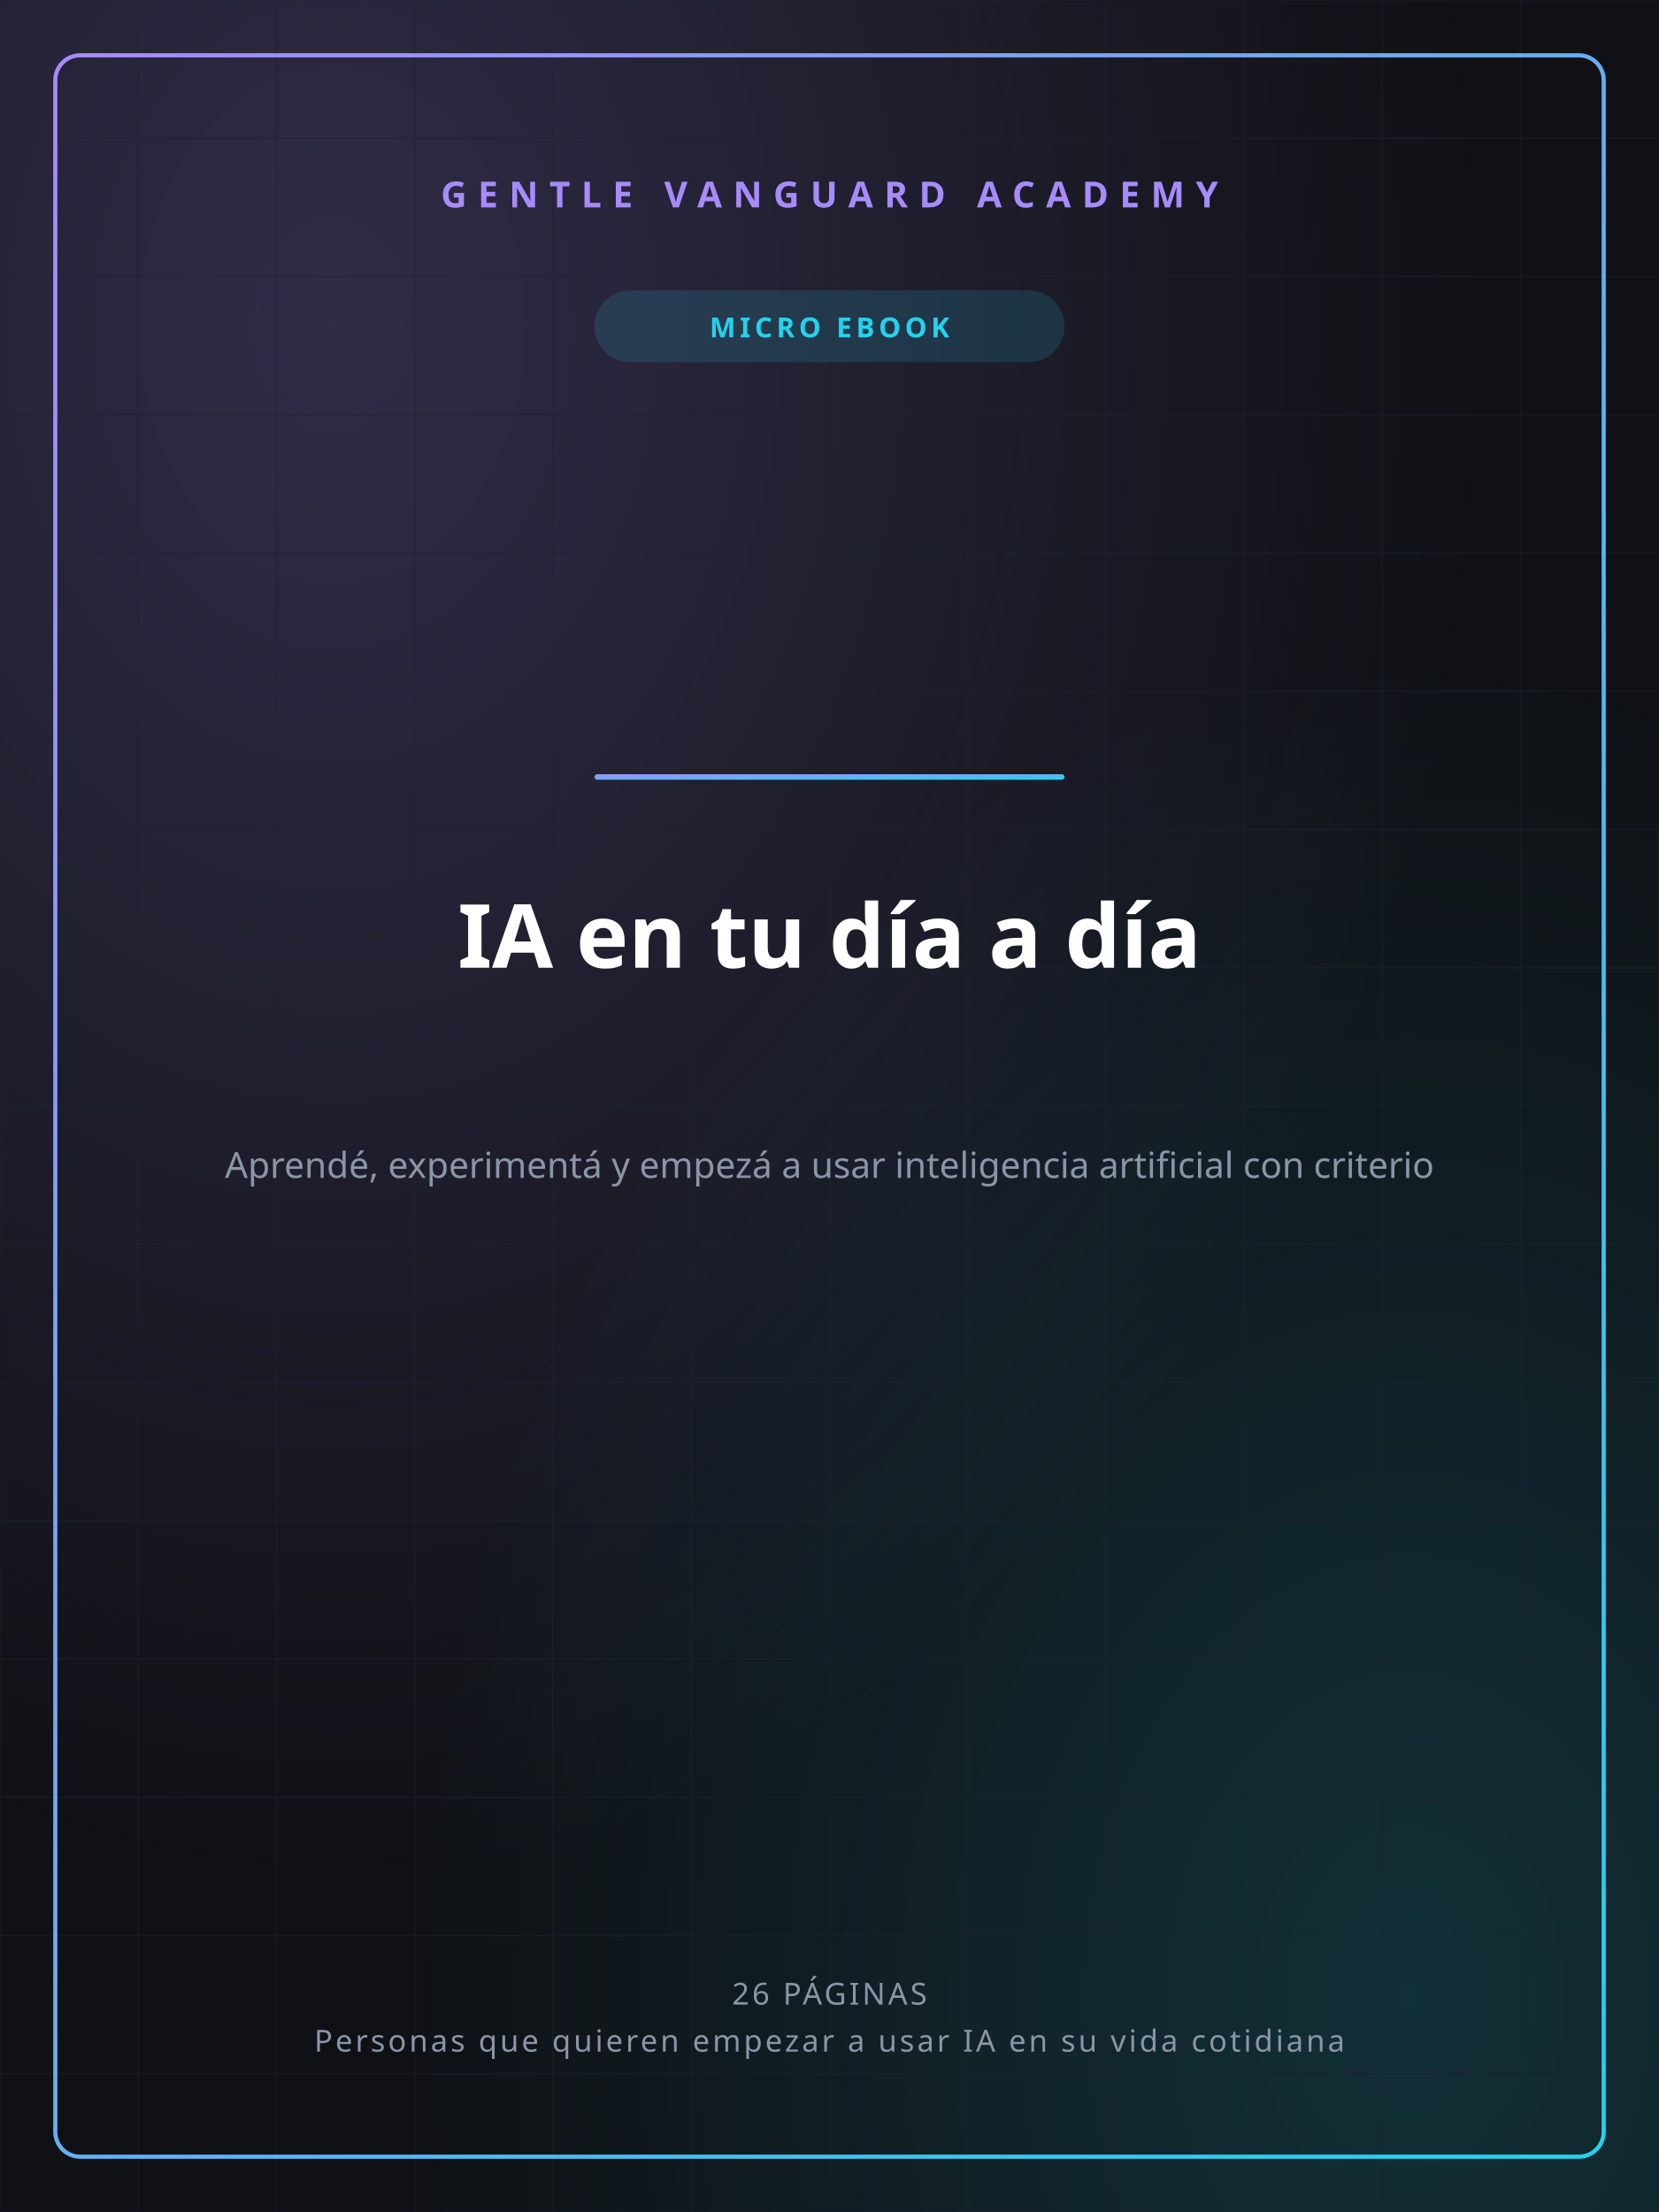
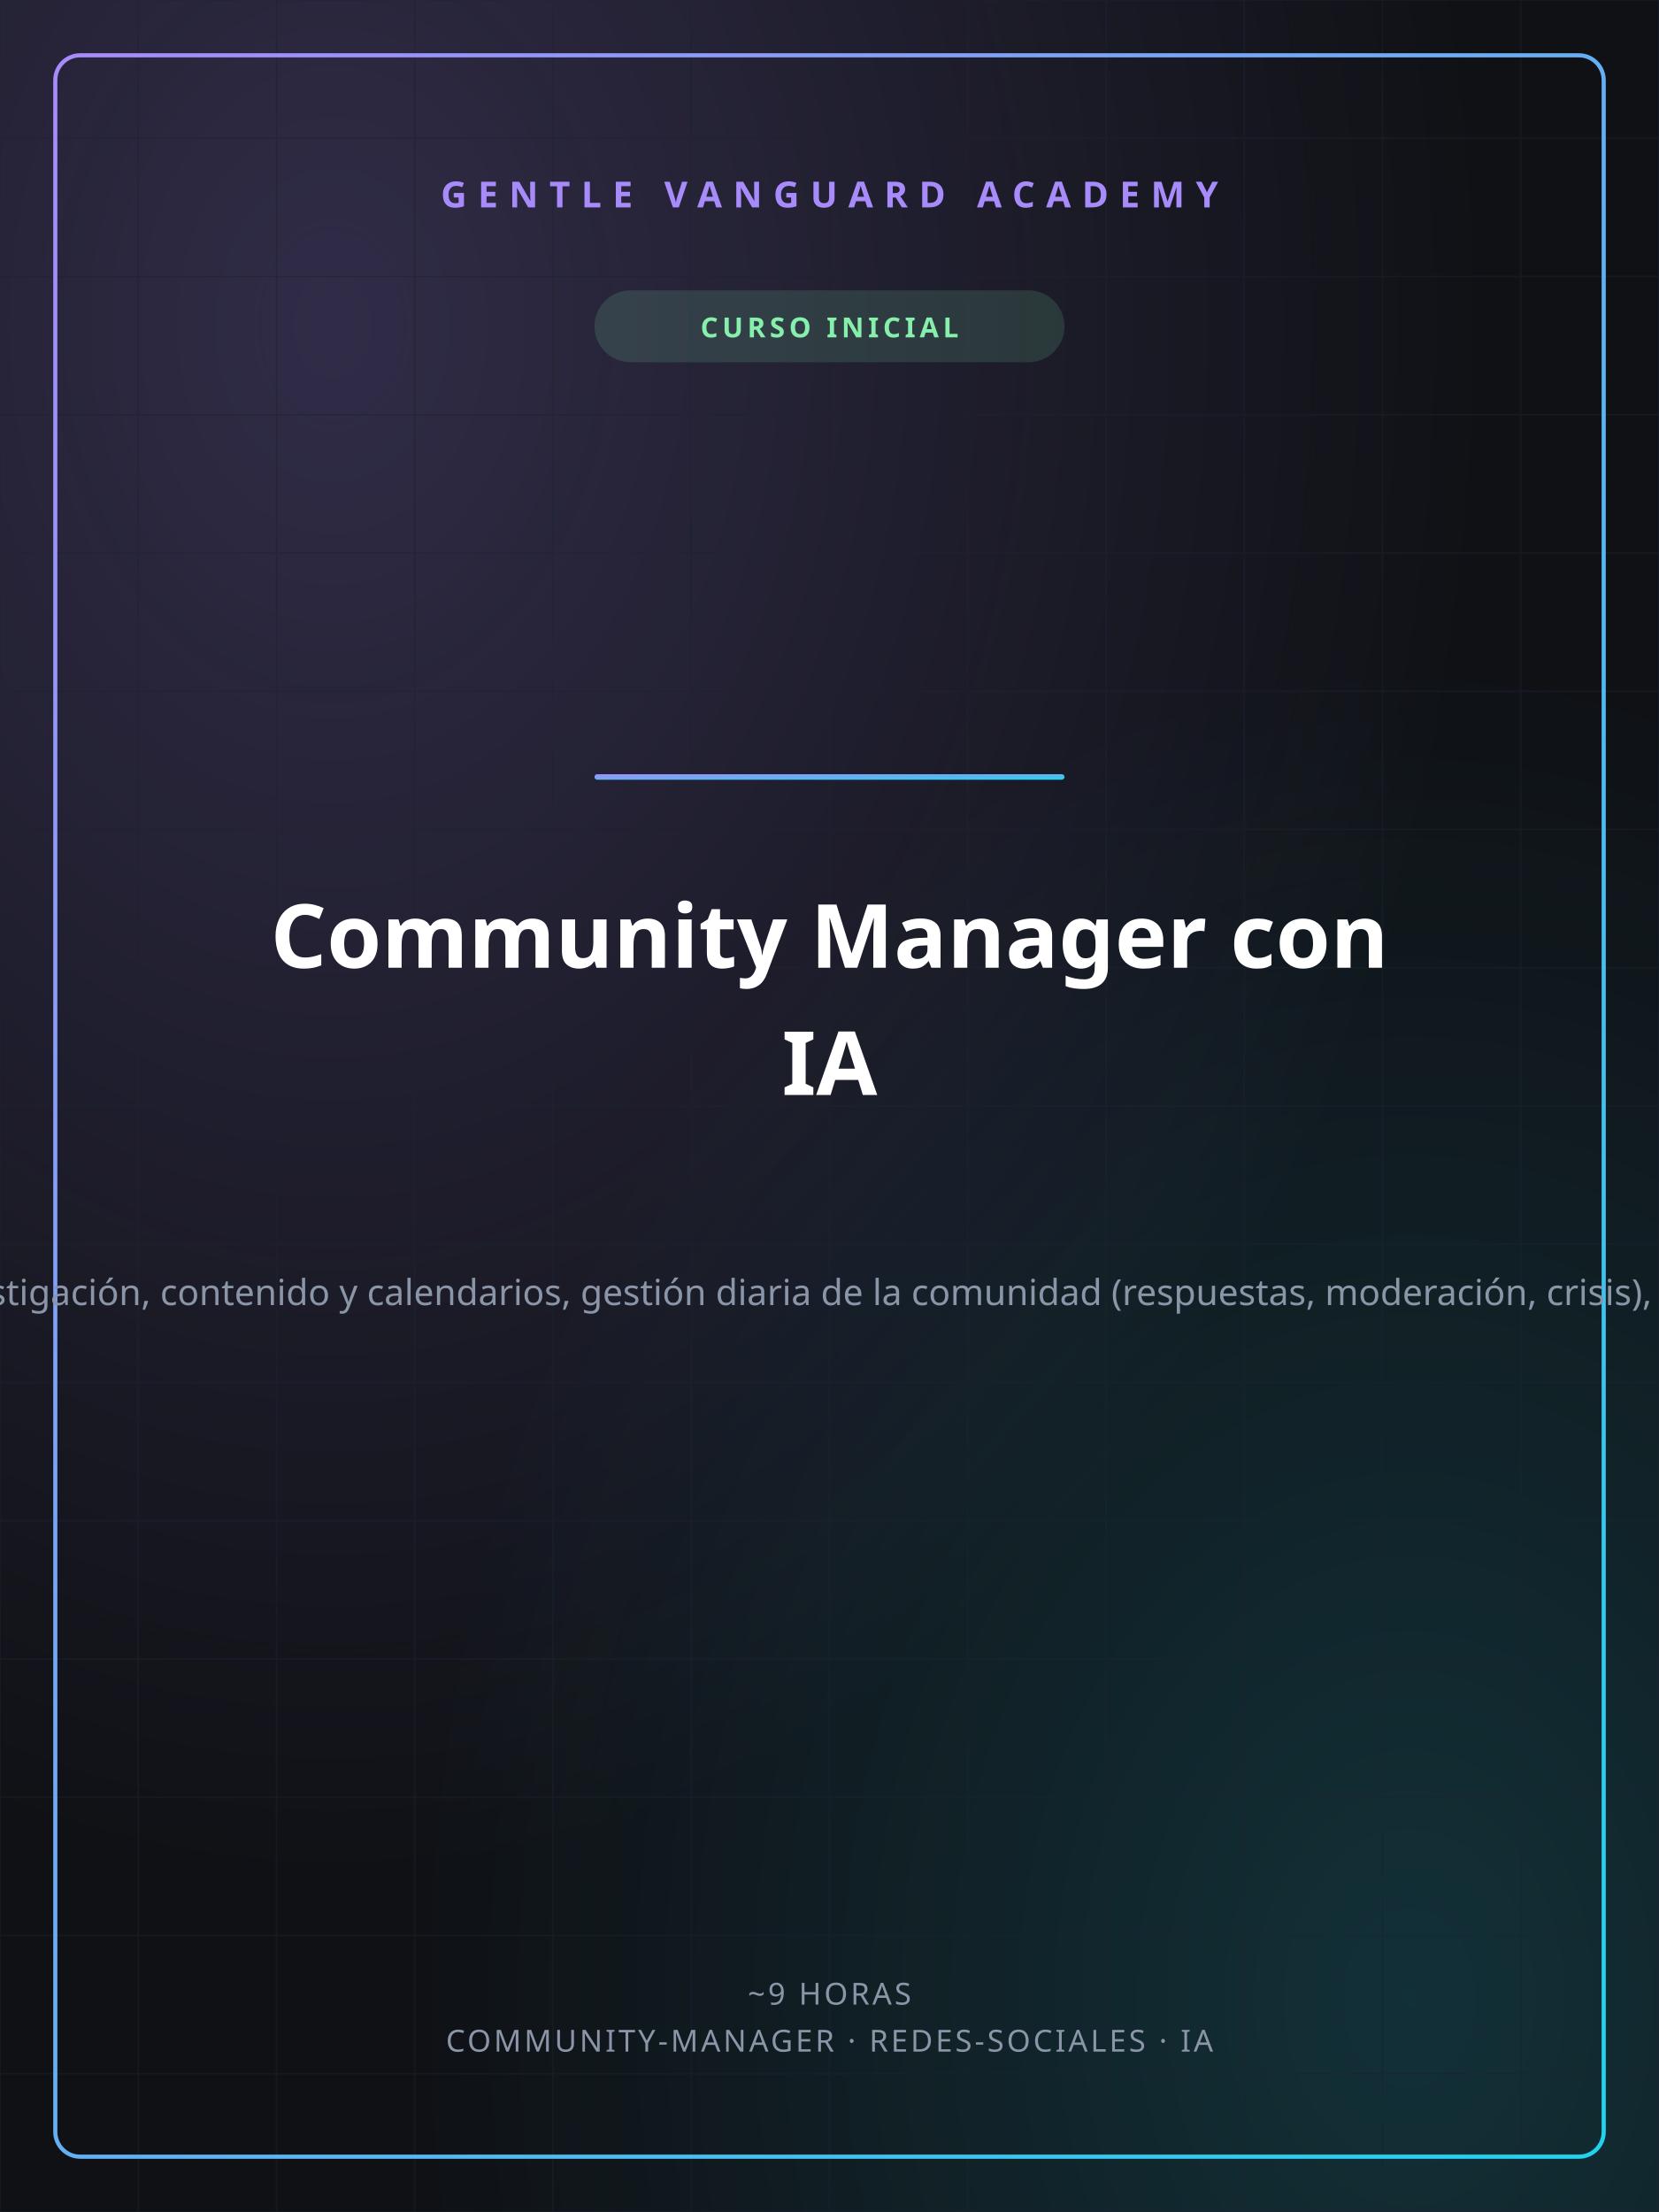
<svg xmlns="http://www.w3.org/2000/svg" width="1200" height="1600" viewBox="0 0 1200 1600">
  <defs>
    <linearGradient id="gvGrad" x1="0" y1="0" x2="1" y2="1">
      <stop offset="0%" stop-color="#A78BFA" />
      <stop offset="100%" stop-color="#22D3EE" />
    </linearGradient>
    <radialGradient id="glowA" cx="0.2" cy="0.15" r="0.7">
      <stop offset="0%" stop-color="#A78BFA" stop-opacity="0.22" />
      <stop offset="100%" stop-color="#A78BFA" stop-opacity="0" />
    </radialGradient>
    <radialGradient id="glowB" cx="0.85" cy="0.9" r="0.6">
      <stop offset="0%" stop-color="#22D3EE" stop-opacity="0.16" />
      <stop offset="100%" stop-color="#22D3EE" stop-opacity="0" />
    </radialGradient>
  </defs>
  <rect width="1200" height="1600" fill="#0F1115" />
  <rect width="1200" height="1600" fill="url(#glowA)" />
  <rect width="1200" height="1600" fill="url(#glowB)" />
  <g stroke="#1c2230" stroke-width="1" opacity="0.5">
    <line x1="0" y1="0" x2="0" y2="1600" />
    <line x1="100" y1="0" x2="100" y2="1600" />
    <line x1="200" y1="0" x2="200" y2="1600" />
    <line x1="300" y1="0" x2="300" y2="1600" />
    <line x1="400" y1="0" x2="400" y2="1600" />
    <line x1="500" y1="0" x2="500" y2="1600" />
    <line x1="600" y1="0" x2="600" y2="1600" />
    <line x1="700" y1="0" x2="700" y2="1600" />
    <line x1="800" y1="0" x2="800" y2="1600" />
    <line x1="900" y1="0" x2="900" y2="1600" />
    <line x1="1000" y1="0" x2="1000" y2="1600" />
    <line x1="1100" y1="0" x2="1100" y2="1600" />
    <line x1="1200" y1="0" x2="1200" y2="1600" />
    <line x1="0" y1="0" x2="1200" y2="0" />
    <line x1="0" y1="100" x2="1200" y2="100" />
    <line x1="0" y1="200" x2="1200" y2="200" />
    <line x1="0" y1="300" x2="1200" y2="300" />
    <line x1="0" y1="400" x2="1200" y2="400" />
    <line x1="0" y1="500" x2="1200" y2="500" />
    <line x1="0" y1="600" x2="1200" y2="600" />
    <line x1="0" y1="700" x2="1200" y2="700" />
    <line x1="0" y1="800" x2="1200" y2="800" />
    <line x1="0" y1="900" x2="1200" y2="900" />
    <line x1="0" y1="1000" x2="1200" y2="1000" />
    <line x1="0" y1="1100" x2="1200" y2="1100" />
    <line x1="0" y1="1200" x2="1200" y2="1200" />
    <line x1="0" y1="1300" x2="1200" y2="1300" />
    <line x1="0" y1="1400" x2="1200" y2="1400" />
    <line x1="0" y1="1500" x2="1200" y2="1500" />
    <line x1="0" y1="1600" x2="1200" y2="1600" />
  </g>
  <rect x="40" y="40" width="1120" height="1520" fill="none" stroke="url(#gvGrad)" stroke-width="3" rx="18" />
  <text x="600" y="150" text-anchor="middle" font-family="'Space Grotesk','Segoe UI',sans-serif" font-size="26" font-weight="700" fill="#A78BFA" letter-spacing="8">GENTLE VANGUARD ACADEMY</text>
-   <rect x="430" y="210" width="340" height="52" rx="26" fill="#22D3EE" opacity="0.14" />
-   <text x="600" y="244" text-anchor="middle" font-family="'Space Grotesk','Segoe UI',sans-serif" font-size="20" font-weight="700" fill="#22D3EE" letter-spacing="3">MICRO EBOOK</text>
+   <rect x="430" y="210" width="340" height="52" rx="26" fill="#86EFAC" opacity="0.14" />
+   <text x="600" y="244" text-anchor="middle" font-family="'Space Grotesk','Segoe UI',sans-serif" font-size="20" font-weight="700" fill="#86EFAC" letter-spacing="3">CURSO INICIAL</text>
  <rect x="430" y="560" width="340" height="4" rx="2" fill="url(#gvGrad)" />
-   <text x="600" y="700" text-anchor="middle" font-family="'Space Grotesk','Segoe UI',sans-serif" font-size="64" font-weight="800" fill="#ffffff">IA en tu día a día</text>
-   <text x="600" y="852" text-anchor="middle" font-family="'Space Grotesk','Segoe UI',sans-serif" font-size="26" font-weight="400" fill="#8b95a8">Aprendé, experimentá y empezá a usar inteligencia artificial con criterio</text>
-   <text x="600" y="1450" text-anchor="middle" font-family="'Space Grotesk','Segoe UI',sans-serif" font-size="22" font-weight="500" fill="#8b95a8" letter-spacing="2">26 PÁGINAS</text>
-   <text x="600" y="1484" text-anchor="middle" font-family="'Space Grotesk','Segoe UI',sans-serif" font-size="22" font-weight="500" fill="#8b95a8" letter-spacing="2">Personas que quieren empezar a usar IA en su vida cotidiana</text>
+   <text x="600" y="700" text-anchor="middle" font-family="'Space Grotesk','Segoe UI',sans-serif" font-size="64" font-weight="800" fill="#ffffff">Community Manager con</text>
+   <text x="600" y="792" text-anchor="middle" font-family="'Space Grotesk','Segoe UI',sans-serif" font-size="64" font-weight="800" fill="#ffffff">IA</text>
+   <text x="600" y="944" text-anchor="middle" font-family="'Space Grotesk','Segoe UI',sans-serif" font-size="26" font-weight="400" fill="#8b95a8">Curso práctico de community management con Inteligencia Artificial: el rol del CM hoy, escucha social e investigación, contenido y calendarios, gestión diaria de la comunidad (respuestas, moderación, crisis), crecimiento orgánico, métricas y reportes, y tu sistema de trabajo para gestionar una o varias cuentas con IA</text>
+   <text x="600" y="1450" text-anchor="middle" font-family="'Space Grotesk','Segoe UI',sans-serif" font-size="22" font-weight="500" fill="#8b95a8" letter-spacing="2">~9 HORAS</text>
+   <text x="600" y="1484" text-anchor="middle" font-family="'Space Grotesk','Segoe UI',sans-serif" font-size="22" font-weight="500" fill="#8b95a8" letter-spacing="2">COMMUNITY-MANAGER · REDES-SOCIALES · IA</text>
</svg>
